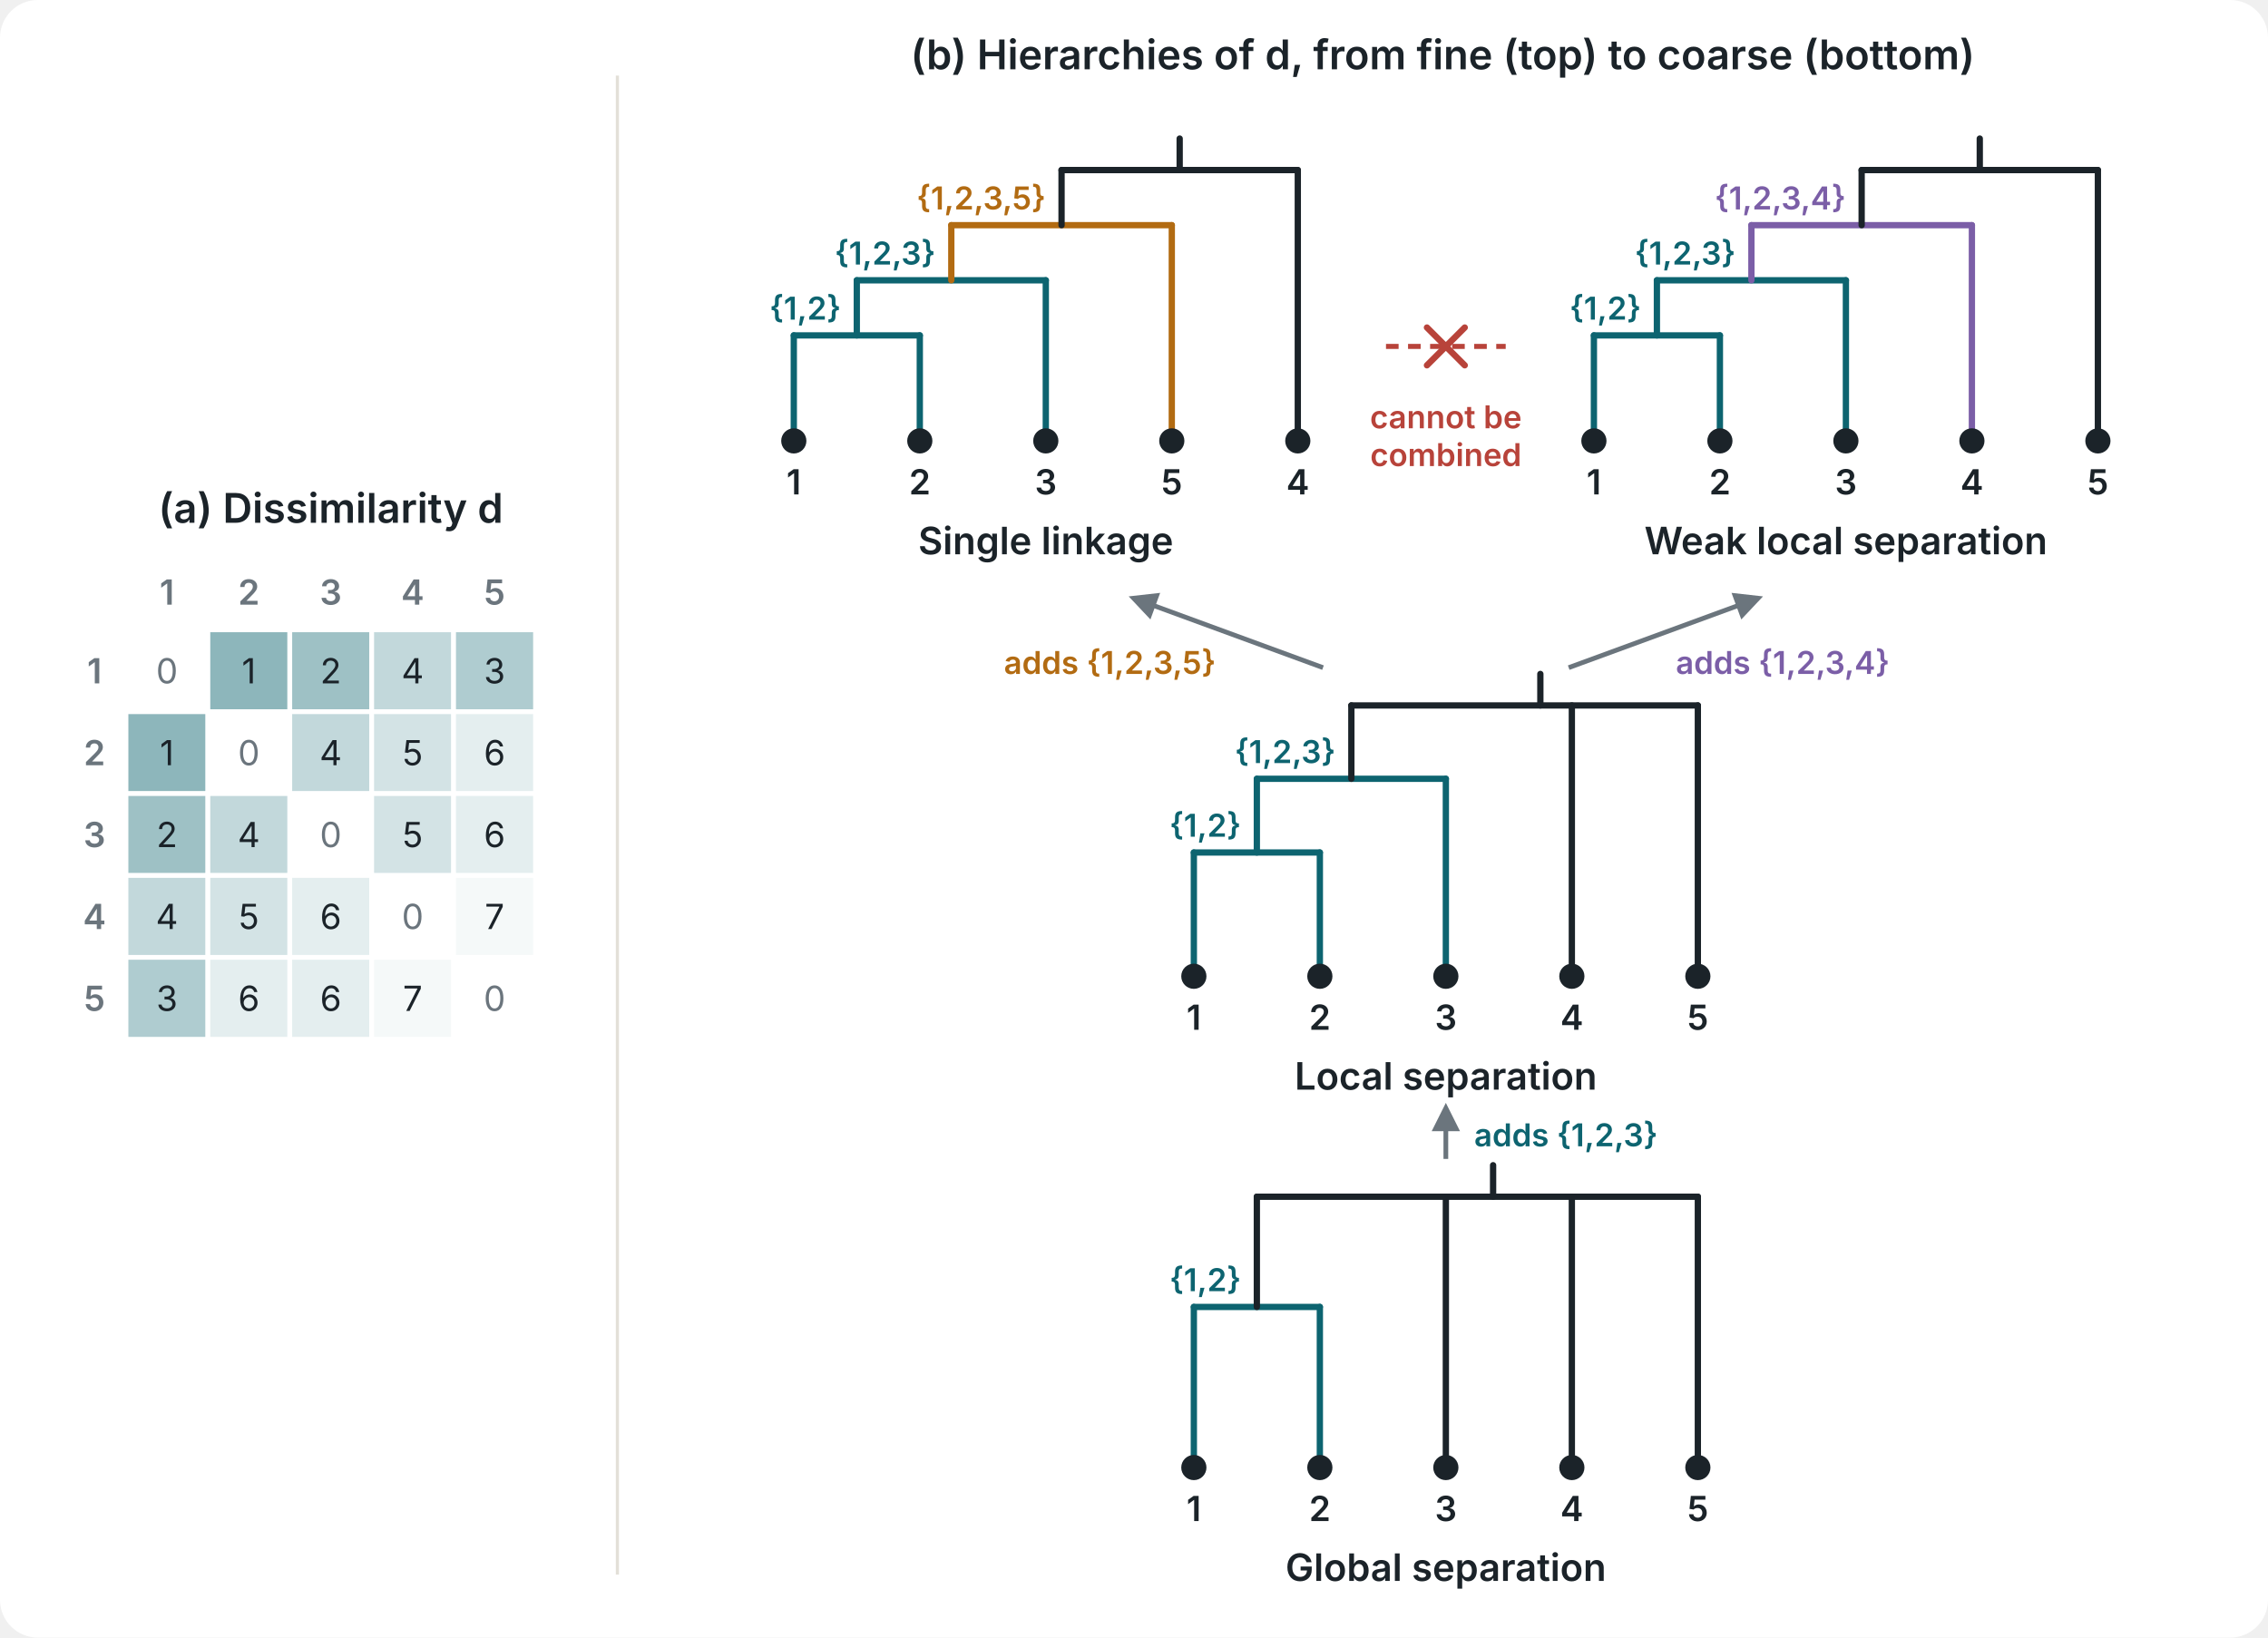
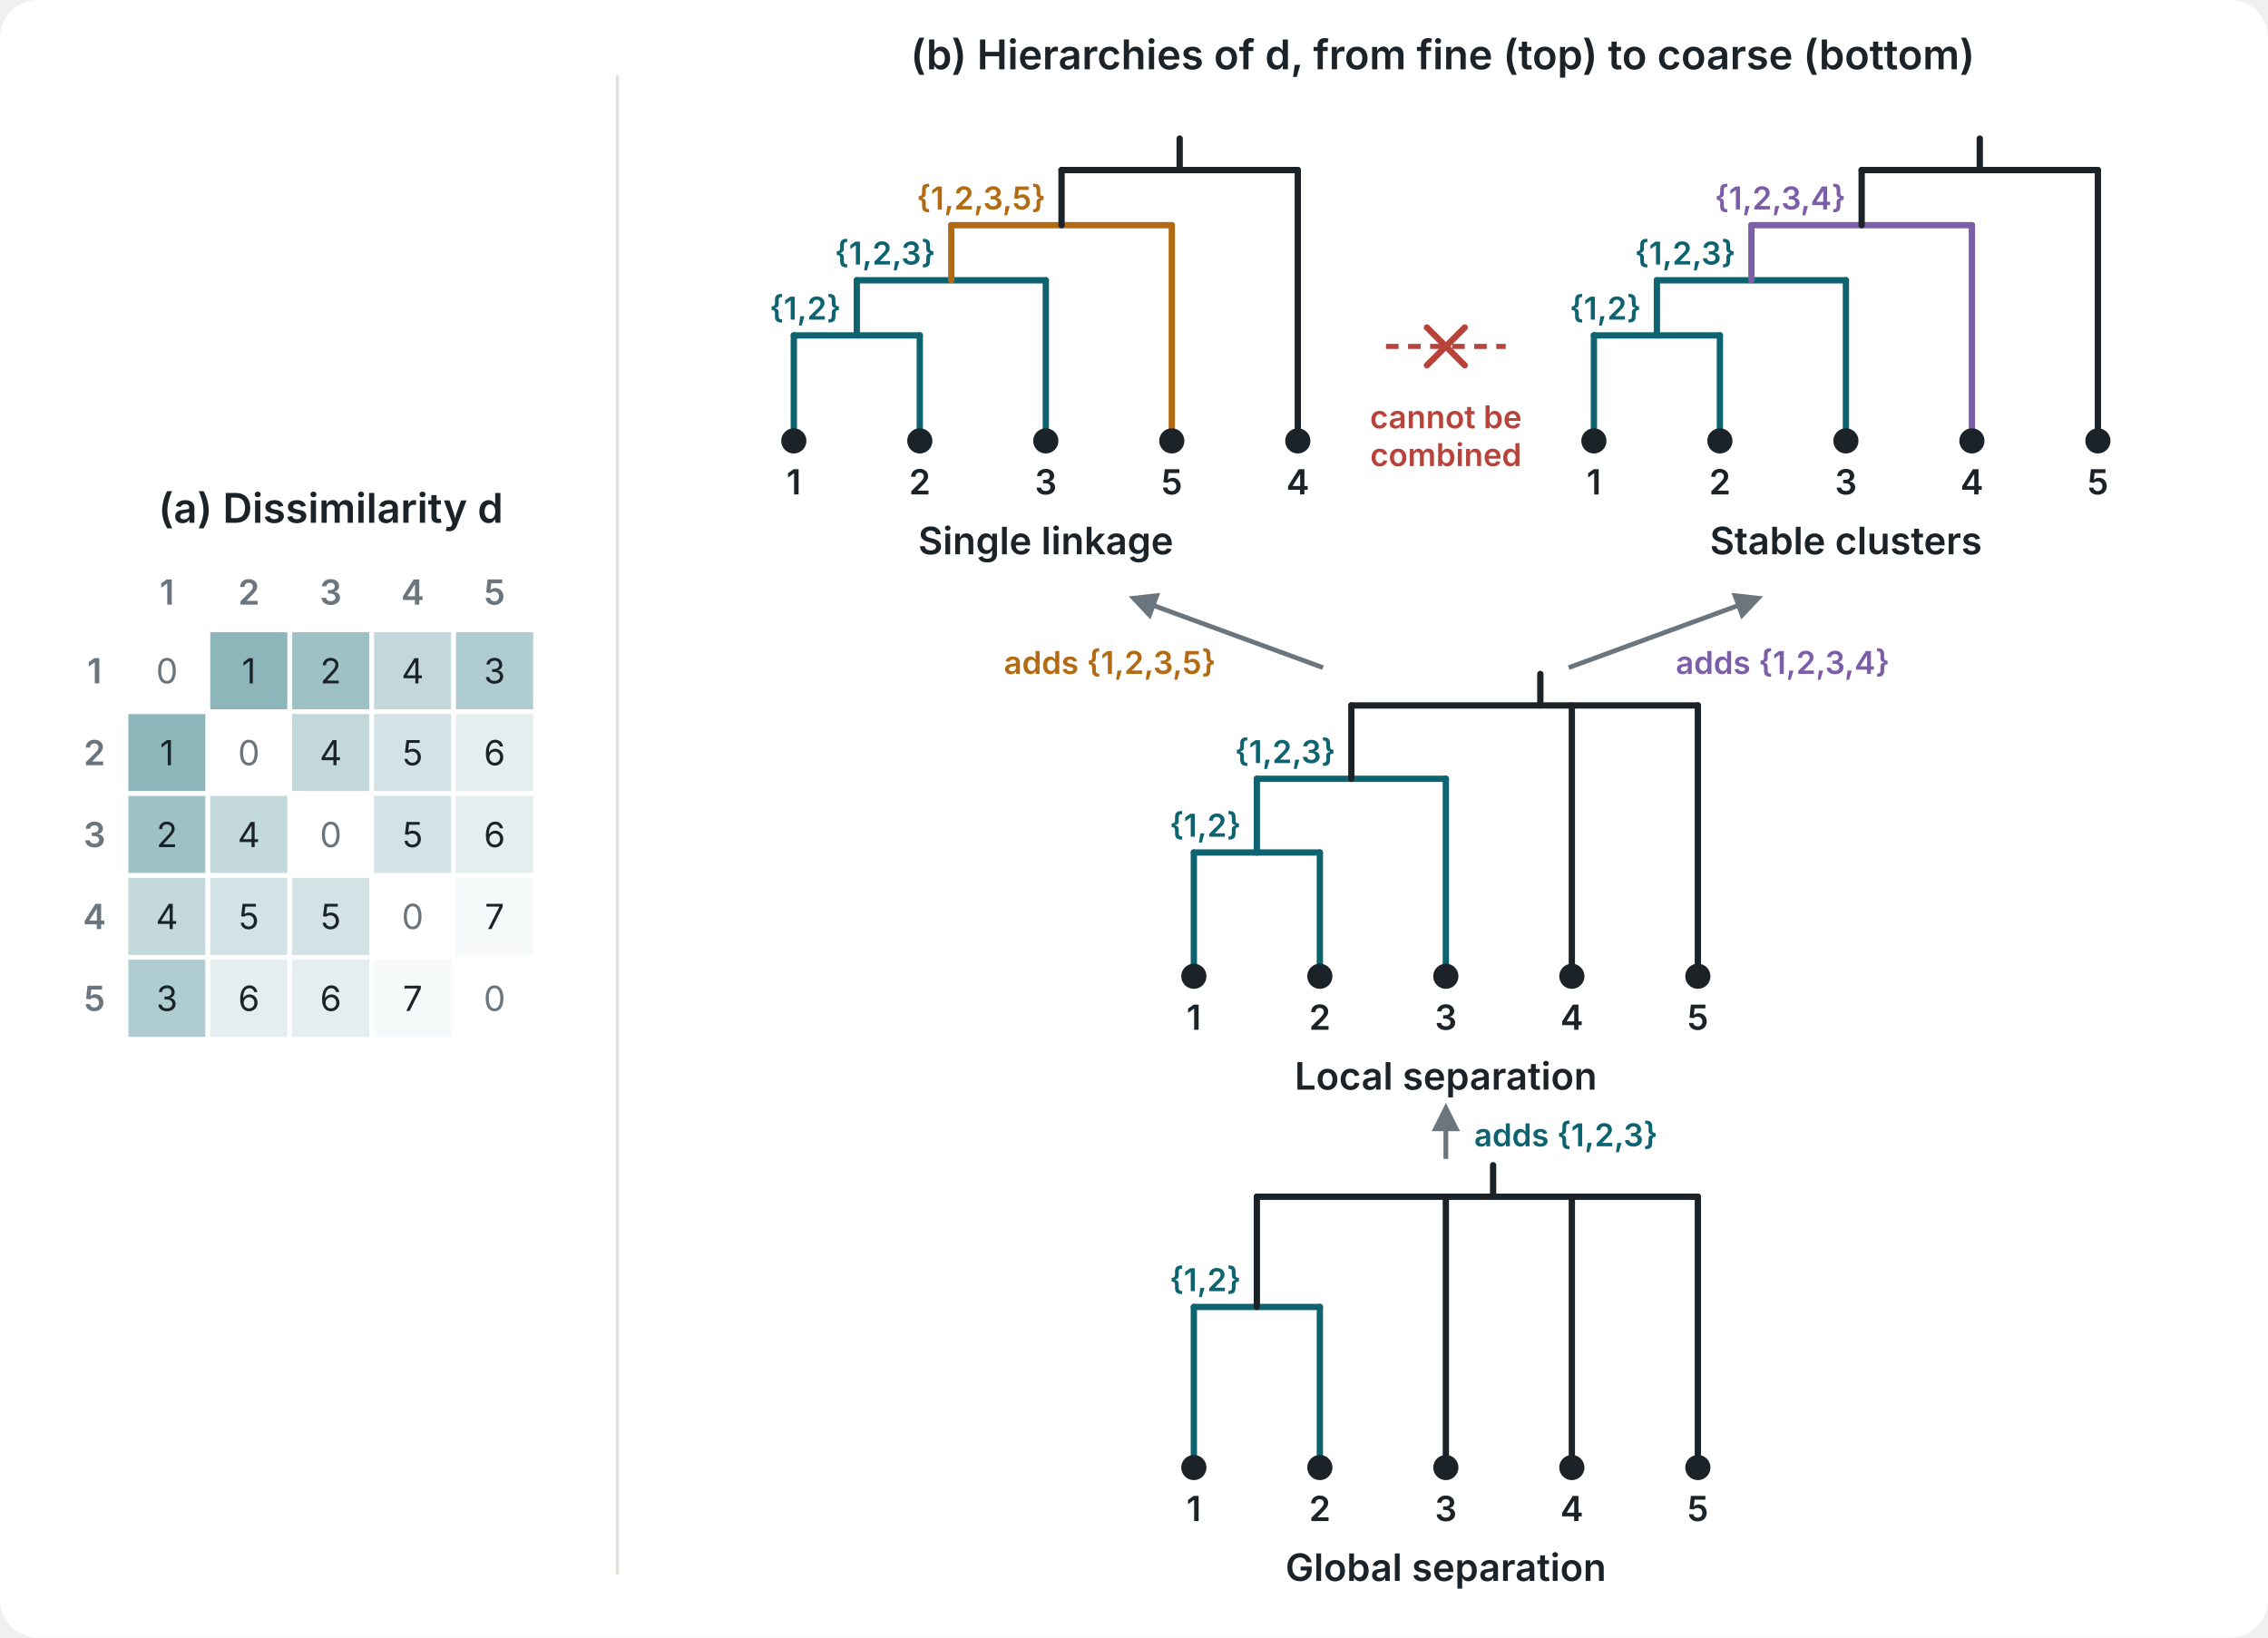
<svg xmlns="http://www.w3.org/2000/svg" viewBox="0 0 720 520" font-family="Inter, Helvetica, Arial, sans-serif" role="img" aria-labelledby="t d">
  <rect width="720" height="520" rx="12" fill="#ffffff" />
  <defs>
    <marker id="arr4" viewBox="0 0 10 10" refX="8" refY="5" markerWidth="6" markerHeight="6" orient="auto-start-reverse">
      <path d="M0 0L10 5L0 10z" fill="#6b757d" />
    </marker>
  </defs>
  <text x="105.0" y="166.0" font-size="13" font-weight="600" fill="#1b2329" text-anchor="middle">(a) Dissimilarity d</text>
  <text x="30.0" y="217.0" font-size="11" font-weight="600" fill="#6b757d" text-anchor="middle">1</text>
  <text x="53.0" y="192.0" font-size="11" font-weight="600" fill="#6b757d" text-anchor="middle">1</text>
  <rect x="40" y="200" width="26" height="26" fill="#0d6470" fill-opacity="0.00" stroke="#ffffff" stroke-width="1.5" />
  <text x="53.0" y="217.0" font-size="11" font-weight="400" fill="#6b757d" text-anchor="middle">0</text>
  <rect x="66" y="200" width="26" height="26" fill="#0d6470" fill-opacity="0.47" stroke="#ffffff" stroke-width="1.5" />
  <text x="79.0" y="217.0" font-size="11" font-weight="400" fill="#1b2329" text-anchor="middle">1</text>
  <rect x="92" y="200" width="26" height="26" fill="#0d6470" fill-opacity="0.40" stroke="#ffffff" stroke-width="1.5" />
  <text x="105.0" y="217.0" font-size="11" font-weight="400" fill="#1b2329" text-anchor="middle">2</text>
  <rect x="118" y="200" width="26" height="26" fill="#0d6470" fill-opacity="0.25" stroke="#ffffff" stroke-width="1.5" />
  <text x="131.0" y="217.0" font-size="11" font-weight="400" fill="#1b2329" text-anchor="middle">4</text>
  <rect x="144" y="200" width="26" height="26" fill="#0d6470" fill-opacity="0.33" stroke="#ffffff" stroke-width="1.5" />
  <text x="157.0" y="217.0" font-size="11" font-weight="400" fill="#1b2329" text-anchor="middle">3</text>
  <text x="30.0" y="243.0" font-size="11" font-weight="600" fill="#6b757d" text-anchor="middle">2</text>
  <text x="79.0" y="192.0" font-size="11" font-weight="600" fill="#6b757d" text-anchor="middle">2</text>
  <rect x="40" y="226" width="26" height="26" fill="#0d6470" fill-opacity="0.47" stroke="#ffffff" stroke-width="1.5" />
  <text x="53.0" y="243.0" font-size="11" font-weight="400" fill="#1b2329" text-anchor="middle">1</text>
  <rect x="66" y="226" width="26" height="26" fill="#0d6470" fill-opacity="0.00" stroke="#ffffff" stroke-width="1.5" />
  <text x="79.0" y="243.0" font-size="11" font-weight="400" fill="#6b757d" text-anchor="middle">0</text>
  <rect x="92" y="226" width="26" height="26" fill="#0d6470" fill-opacity="0.25" stroke="#ffffff" stroke-width="1.5" />
  <text x="105.0" y="243.0" font-size="11" font-weight="400" fill="#1b2329" text-anchor="middle">4</text>
  <rect x="118" y="226" width="26" height="26" fill="#0d6470" fill-opacity="0.18" stroke="#ffffff" stroke-width="1.5" />
  <text x="131.0" y="243.0" font-size="11" font-weight="400" fill="#1b2329" text-anchor="middle">5</text>
  <rect x="144" y="226" width="26" height="26" fill="#0d6470" fill-opacity="0.11" stroke="#ffffff" stroke-width="1.5" />
  <text x="157.0" y="243.0" font-size="11" font-weight="400" fill="#1b2329" text-anchor="middle">6</text>
  <text x="30.0" y="269.0" font-size="11" font-weight="600" fill="#6b757d" text-anchor="middle">3</text>
  <text x="105.0" y="192.0" font-size="11" font-weight="600" fill="#6b757d" text-anchor="middle">3</text>
  <rect x="40" y="252" width="26" height="26" fill="#0d6470" fill-opacity="0.40" stroke="#ffffff" stroke-width="1.5" />
  <text x="53.0" y="269.0" font-size="11" font-weight="400" fill="#1b2329" text-anchor="middle">2</text>
  <rect x="66" y="252" width="26" height="26" fill="#0d6470" fill-opacity="0.25" stroke="#ffffff" stroke-width="1.5" />
  <text x="79.0" y="269.0" font-size="11" font-weight="400" fill="#1b2329" text-anchor="middle">4</text>
  <rect x="92" y="252" width="26" height="26" fill="#0d6470" fill-opacity="0.00" stroke="#ffffff" stroke-width="1.5" />
  <text x="105.0" y="269.0" font-size="11" font-weight="400" fill="#6b757d" text-anchor="middle">0</text>
  <rect x="118" y="252" width="26" height="26" fill="#0d6470" fill-opacity="0.18" stroke="#ffffff" stroke-width="1.5" />
  <text x="131.0" y="269.0" font-size="11" font-weight="400" fill="#1b2329" text-anchor="middle">5</text>
  <rect x="144" y="252" width="26" height="26" fill="#0d6470" fill-opacity="0.11" stroke="#ffffff" stroke-width="1.5" />
  <text x="157.0" y="269.0" font-size="11" font-weight="400" fill="#1b2329" text-anchor="middle">6</text>
  <text x="30.0" y="295.0" font-size="11" font-weight="600" fill="#6b757d" text-anchor="middle">4</text>
  <text x="131.0" y="192.0" font-size="11" font-weight="600" fill="#6b757d" text-anchor="middle">4</text>
  <rect x="40" y="278" width="26" height="26" fill="#0d6470" fill-opacity="0.25" stroke="#ffffff" stroke-width="1.5" />
  <text x="53.0" y="295.0" font-size="11" font-weight="400" fill="#1b2329" text-anchor="middle">4</text>
  <rect x="66" y="278" width="26" height="26" fill="#0d6470" fill-opacity="0.18" stroke="#ffffff" stroke-width="1.5" />
  <text x="79.0" y="295.0" font-size="11" font-weight="400" fill="#1b2329" text-anchor="middle">5</text>
-   <rect x="92" y="278" width="26" height="26" fill="#0d6470" fill-opacity="0.11" stroke="#ffffff" stroke-width="1.5" />
-   <text x="105.0" y="295.0" font-size="11" font-weight="400" fill="#1b2329" text-anchor="middle">6</text>
+   <rect x="92" y="278" width="26" height="26" fill="#0d6470" fill-opacity="0.18" stroke="#ffffff" stroke-width="1.5" />
+   <text x="105.0" y="295.0" font-size="11" font-weight="400" fill="#1b2329" text-anchor="middle">5</text>
  <rect x="118" y="278" width="26" height="26" fill="#0d6470" fill-opacity="0.00" stroke="#ffffff" stroke-width="1.5" />
  <text x="131.0" y="295.0" font-size="11" font-weight="400" fill="#6b757d" text-anchor="middle">0</text>
  <rect x="144" y="278" width="26" height="26" fill="#0d6470" fill-opacity="0.04" stroke="#ffffff" stroke-width="1.5" />
  <text x="157.0" y="295.0" font-size="11" font-weight="400" fill="#1b2329" text-anchor="middle">7</text>
  <text x="30.0" y="321.0" font-size="11" font-weight="600" fill="#6b757d" text-anchor="middle">5</text>
  <text x="157.0" y="192.0" font-size="11" font-weight="600" fill="#6b757d" text-anchor="middle">5</text>
  <rect x="40" y="304" width="26" height="26" fill="#0d6470" fill-opacity="0.33" stroke="#ffffff" stroke-width="1.5" />
  <text x="53.0" y="321.0" font-size="11" font-weight="400" fill="#1b2329" text-anchor="middle">3</text>
  <rect x="66" y="304" width="26" height="26" fill="#0d6470" fill-opacity="0.11" stroke="#ffffff" stroke-width="1.5" />
  <text x="79.0" y="321.0" font-size="11" font-weight="400" fill="#1b2329" text-anchor="middle">6</text>
  <rect x="92" y="304" width="26" height="26" fill="#0d6470" fill-opacity="0.11" stroke="#ffffff" stroke-width="1.5" />
  <text x="105.0" y="321.0" font-size="11" font-weight="400" fill="#1b2329" text-anchor="middle">6</text>
  <rect x="118" y="304" width="26" height="26" fill="#0d6470" fill-opacity="0.04" stroke="#ffffff" stroke-width="1.5" />
  <text x="131.0" y="321.0" font-size="11" font-weight="400" fill="#1b2329" text-anchor="middle">7</text>
  <rect x="144" y="304" width="26" height="26" fill="#0d6470" fill-opacity="0.00" stroke="#ffffff" stroke-width="1.5" />
  <text x="157.0" y="321.0" font-size="11" font-weight="400" fill="#6b757d" text-anchor="middle">0</text>
  <line x1="196" y1="24" x2="196" y2="500" stroke="#e3e0d8" />
  <text x="458.0" y="22.0" font-size="13" font-weight="600" fill="#1b2329" text-anchor="middle">(b) Hierarchies of d, from fine (top) to coarse (bottom)</text>
  <path d="M252.0 106.5H292.0" stroke="#0d6470" stroke-width="2" stroke-linecap="round" />
  <path d="M252.0 106.5V140.0" stroke="#0d6470" stroke-width="2" stroke-linecap="round" />
  <path d="M292.0 106.5V140.0" stroke="#0d6470" stroke-width="2" stroke-linecap="round" />
  <path d="M272.0 89.0H332.0" stroke="#0d6470" stroke-width="2" stroke-linecap="round" />
  <path d="M272.0 89.0V106.5" stroke="#0d6470" stroke-width="2" stroke-linecap="round" />
  <path d="M332.0 89.0V140.0" stroke="#0d6470" stroke-width="2" stroke-linecap="round" />
  <path d="M302.0 71.5H372.0" stroke="#b26b12" stroke-width="2" stroke-linecap="round" />
  <path d="M302.0 71.5V89.0" stroke="#b26b12" stroke-width="2" stroke-linecap="round" />
  <path d="M372.0 71.5V140.0" stroke="#b26b12" stroke-width="2" stroke-linecap="round" />
  <path d="M337.0 54.0H412.0" stroke="#1b2329" stroke-width="2" stroke-linecap="round" />
  <path d="M337.0 54.0V71.5" stroke="#1b2329" stroke-width="2" stroke-linecap="round" />
  <path d="M412.0 54.0V140.0" stroke="#1b2329" stroke-width="2" stroke-linecap="round" />
  <path d="M374.5 54.0v-10" stroke="#1b2329" stroke-width="2" stroke-linecap="round" />
  <circle cx="252" cy="140" r="4" fill="#1b2329" />
  <text x="252.0" y="157.0" font-size="11" font-weight="600" fill="#1b2329" text-anchor="middle">1</text>
  <circle cx="292" cy="140" r="4" fill="#1b2329" />
  <text x="292.0" y="157.0" font-size="11" font-weight="600" fill="#1b2329" text-anchor="middle">2</text>
  <circle cx="332" cy="140" r="4" fill="#1b2329" />
  <text x="332.0" y="157.0" font-size="11" font-weight="600" fill="#1b2329" text-anchor="middle">3</text>
  <circle cx="372" cy="140" r="4" fill="#1b2329" />
  <text x="372.0" y="157.0" font-size="11" font-weight="600" fill="#1b2329" text-anchor="middle">5</text>
  <circle cx="412" cy="140" r="4" fill="#1b2329" />
  <text x="412.0" y="157.0" font-size="11" font-weight="600" fill="#1b2329" text-anchor="middle">4</text>
  <text x="332.0" y="66.5" font-size="10" font-weight="600" fill="#b26b12" text-anchor="end">{1,2,3,5}</text>
  <text x="297.0" y="84.0" font-size="10" font-weight="600" fill="#0d6470" text-anchor="end">{1,2,3}</text>
  <text x="267.0" y="101.5" font-size="10" font-weight="600" fill="#0d6470" text-anchor="end">{1,2}</text>
  <text x="332.0" y="176.0" font-size="12" font-weight="600" fill="#1b2329" text-anchor="middle">Single linkage</text>
  <path d="M506.0 106.5H546.0" stroke="#0d6470" stroke-width="2" stroke-linecap="round" />
  <path d="M506.0 106.5V140.0" stroke="#0d6470" stroke-width="2" stroke-linecap="round" />
  <path d="M546.0 106.5V140.0" stroke="#0d6470" stroke-width="2" stroke-linecap="round" />
  <path d="M526.0 89.0H586.0" stroke="#0d6470" stroke-width="2" stroke-linecap="round" />
  <path d="M526.0 89.0V106.5" stroke="#0d6470" stroke-width="2" stroke-linecap="round" />
  <path d="M586.0 89.0V140.0" stroke="#0d6470" stroke-width="2" stroke-linecap="round" />
  <path d="M556.0 71.5H626.0" stroke="#7b5ea7" stroke-width="2" stroke-linecap="round" />
  <path d="M556.0 71.5V89.0" stroke="#7b5ea7" stroke-width="2" stroke-linecap="round" />
  <path d="M626.0 71.5V140.0" stroke="#7b5ea7" stroke-width="2" stroke-linecap="round" />
  <path d="M591.0 54.0H666.0" stroke="#1b2329" stroke-width="2" stroke-linecap="round" />
  <path d="M591.0 54.0V71.5" stroke="#1b2329" stroke-width="2" stroke-linecap="round" />
  <path d="M666.0 54.0V140.0" stroke="#1b2329" stroke-width="2" stroke-linecap="round" />
  <path d="M628.5 54.0v-10" stroke="#1b2329" stroke-width="2" stroke-linecap="round" />
  <circle cx="506" cy="140" r="4" fill="#1b2329" />
  <text x="506.0" y="157.0" font-size="11" font-weight="600" fill="#1b2329" text-anchor="middle">1</text>
  <circle cx="546" cy="140" r="4" fill="#1b2329" />
  <text x="546.0" y="157.0" font-size="11" font-weight="600" fill="#1b2329" text-anchor="middle">2</text>
  <circle cx="586" cy="140" r="4" fill="#1b2329" />
  <text x="586.0" y="157.0" font-size="11" font-weight="600" fill="#1b2329" text-anchor="middle">3</text>
  <circle cx="626" cy="140" r="4" fill="#1b2329" />
  <text x="626.0" y="157.0" font-size="11" font-weight="600" fill="#1b2329" text-anchor="middle">4</text>
  <circle cx="666" cy="140" r="4" fill="#1b2329" />
  <text x="666.0" y="157.0" font-size="11" font-weight="600" fill="#1b2329" text-anchor="middle">5</text>
  <text x="586.0" y="66.5" font-size="10" font-weight="600" fill="#7b5ea7" text-anchor="end">{1,2,3,4}</text>
  <text x="551.0" y="84.0" font-size="10" font-weight="600" fill="#0d6470" text-anchor="end">{1,2,3}</text>
  <text x="521.0" y="101.5" font-size="10" font-weight="600" fill="#0d6470" text-anchor="end">{1,2}</text>
-   <text x="586.0" y="176.0" font-size="12" font-weight="600" fill="#1b2329" text-anchor="middle">Weak local separation</text>
+   <text x="586.0" y="176.0" font-size="12" font-weight="600" fill="#1b2329" text-anchor="middle">Stable clusters</text>
  <path d="M379.0 270.7H419.0" stroke="#0d6470" stroke-width="2" stroke-linecap="round" />
  <path d="M379.0 270.7V310.0" stroke="#0d6470" stroke-width="2" stroke-linecap="round" />
  <path d="M419.0 270.7V310.0" stroke="#0d6470" stroke-width="2" stroke-linecap="round" />
  <path d="M399.0 247.3H459.0" stroke="#0d6470" stroke-width="2" stroke-linecap="round" />
  <path d="M399.0 247.3V270.7" stroke="#0d6470" stroke-width="2" stroke-linecap="round" />
  <path d="M459.0 247.3V310.0" stroke="#0d6470" stroke-width="2" stroke-linecap="round" />
  <path d="M429.0 224.0H539.0" stroke="#1b2329" stroke-width="2" stroke-linecap="round" />
  <path d="M429.0 224.0V247.3" stroke="#1b2329" stroke-width="2" stroke-linecap="round" />
  <path d="M499.0 224.0V310.0" stroke="#1b2329" stroke-width="2" stroke-linecap="round" />
  <path d="M539.0 224.0V310.0" stroke="#1b2329" stroke-width="2" stroke-linecap="round" />
  <path d="M489.0 224.0v-10" stroke="#1b2329" stroke-width="2" stroke-linecap="round" />
  <circle cx="379" cy="310" r="4" fill="#1b2329" />
  <text x="379.0" y="327.0" font-size="11" font-weight="600" fill="#1b2329" text-anchor="middle">1</text>
  <circle cx="419" cy="310" r="4" fill="#1b2329" />
  <text x="419.0" y="327.0" font-size="11" font-weight="600" fill="#1b2329" text-anchor="middle">2</text>
  <circle cx="459" cy="310" r="4" fill="#1b2329" />
  <text x="459.0" y="327.0" font-size="11" font-weight="600" fill="#1b2329" text-anchor="middle">3</text>
  <circle cx="499" cy="310" r="4" fill="#1b2329" />
  <text x="499.0" y="327.0" font-size="11" font-weight="600" fill="#1b2329" text-anchor="middle">4</text>
  <circle cx="539" cy="310" r="4" fill="#1b2329" />
  <text x="539.0" y="327.0" font-size="11" font-weight="600" fill="#1b2329" text-anchor="middle">5</text>
  <text x="424.0" y="242.3" font-size="10" font-weight="600" fill="#0d6470" text-anchor="end">{1,2,3}</text>
  <text x="394.0" y="265.7" font-size="10" font-weight="600" fill="#0d6470" text-anchor="end">{1,2}</text>
  <text x="459.0" y="346.0" font-size="12" font-weight="600" fill="#1b2329" text-anchor="middle">Local separation</text>
  <path d="M379.0 415.0H419.0" stroke="#0d6470" stroke-width="2" stroke-linecap="round" />
  <path d="M379.0 415.0V466.0" stroke="#0d6470" stroke-width="2" stroke-linecap="round" />
  <path d="M419.0 415.0V466.0" stroke="#0d6470" stroke-width="2" stroke-linecap="round" />
  <path d="M399.0 380.0H539.0" stroke="#1b2329" stroke-width="2" stroke-linecap="round" />
  <path d="M399.0 380.0V415.0" stroke="#1b2329" stroke-width="2" stroke-linecap="round" />
  <path d="M459.0 380.0V466.0" stroke="#1b2329" stroke-width="2" stroke-linecap="round" />
  <path d="M499.0 380.0V466.0" stroke="#1b2329" stroke-width="2" stroke-linecap="round" />
  <path d="M539.0 380.0V466.0" stroke="#1b2329" stroke-width="2" stroke-linecap="round" />
  <path d="M474.0 380.0v-10" stroke="#1b2329" stroke-width="2" stroke-linecap="round" />
  <circle cx="379" cy="466" r="4" fill="#1b2329" />
  <text x="379.0" y="483.0" font-size="11" font-weight="600" fill="#1b2329" text-anchor="middle">1</text>
  <circle cx="419" cy="466" r="4" fill="#1b2329" />
  <text x="419.0" y="483.0" font-size="11" font-weight="600" fill="#1b2329" text-anchor="middle">2</text>
  <circle cx="459" cy="466" r="4" fill="#1b2329" />
  <text x="459.0" y="483.0" font-size="11" font-weight="600" fill="#1b2329" text-anchor="middle">3</text>
  <circle cx="499" cy="466" r="4" fill="#1b2329" />
  <text x="499.0" y="483.0" font-size="11" font-weight="600" fill="#1b2329" text-anchor="middle">4</text>
  <circle cx="539" cy="466" r="4" fill="#1b2329" />
  <text x="539.0" y="483.0" font-size="11" font-weight="600" fill="#1b2329" text-anchor="middle">5</text>
  <text x="394.0" y="410.0" font-size="10" font-weight="600" fill="#0d6470" text-anchor="end">{1,2}</text>
  <text x="459.0" y="502.0" font-size="12" font-weight="600" fill="#1b2329" text-anchor="middle">Global separation</text>
  <path d="M459 368L459 352" stroke="#6b757d" stroke-width="1.5" marker-end="url(#arr4)" />
  <path d="M420 212L360 190" stroke="#6b757d" stroke-width="1.5" marker-end="url(#arr4)" />
  <path d="M498 212L558 190" stroke="#6b757d" stroke-width="1.5" marker-end="url(#arr4)" />
  <text x="468.0" y="364.0" font-size="10" font-weight="600" fill="#0d6470" text-anchor="start">adds {1,2,3}</text>
  <text x="386.0" y="214.0" font-size="10" font-weight="600" fill="#b26b12" text-anchor="end">adds {1,2,3,5}</text>
  <text x="532.0" y="214.0" font-size="10" font-weight="600" fill="#7b5ea7" text-anchor="start">adds {1,2,3,4}</text>
  <path d="M440 110H478" stroke="#b8433a" stroke-width="1.6" stroke-dasharray="4 3" />
  <path d="M453 104l12 12M465 104l-12 12" stroke="#b8433a" stroke-width="2" stroke-linecap="round" />
  <text x="459.0" y="136.0" font-size="10" font-weight="600" fill="#b8433a" text-anchor="middle">cannot be</text>
  <text x="459.0" y="148.0" font-size="10" font-weight="600" fill="#b8433a" text-anchor="middle">combined</text>
</svg>
